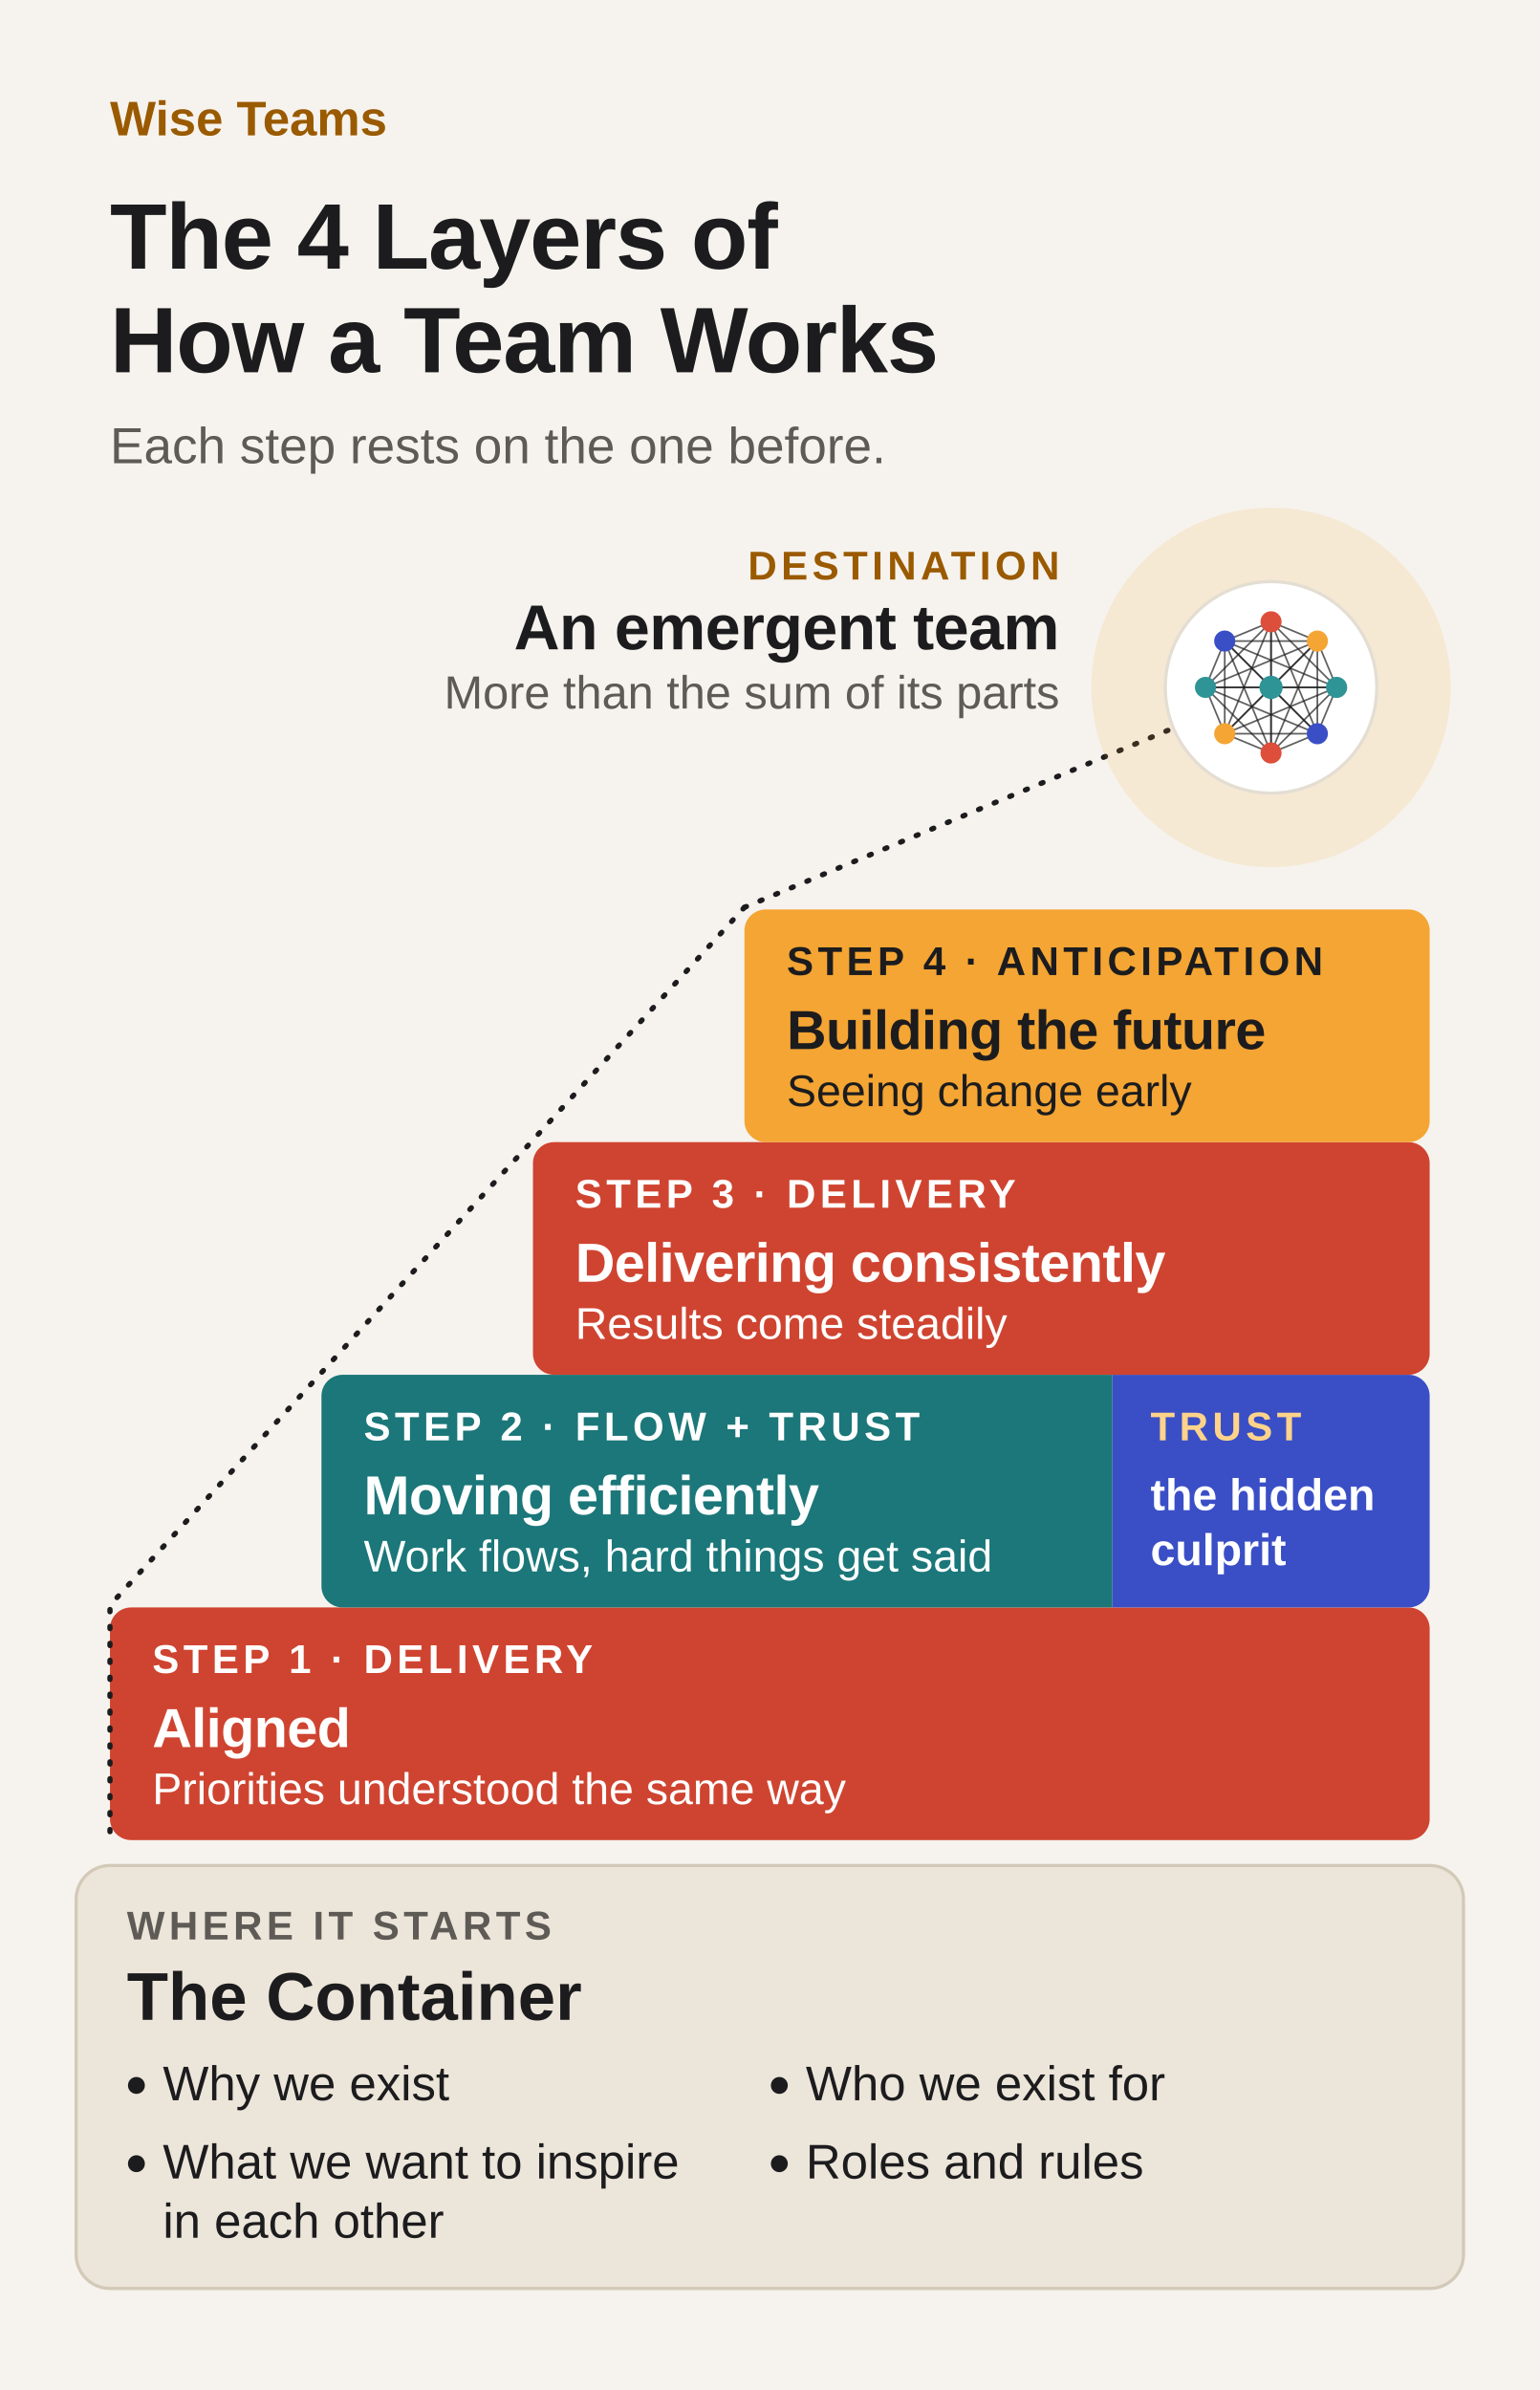
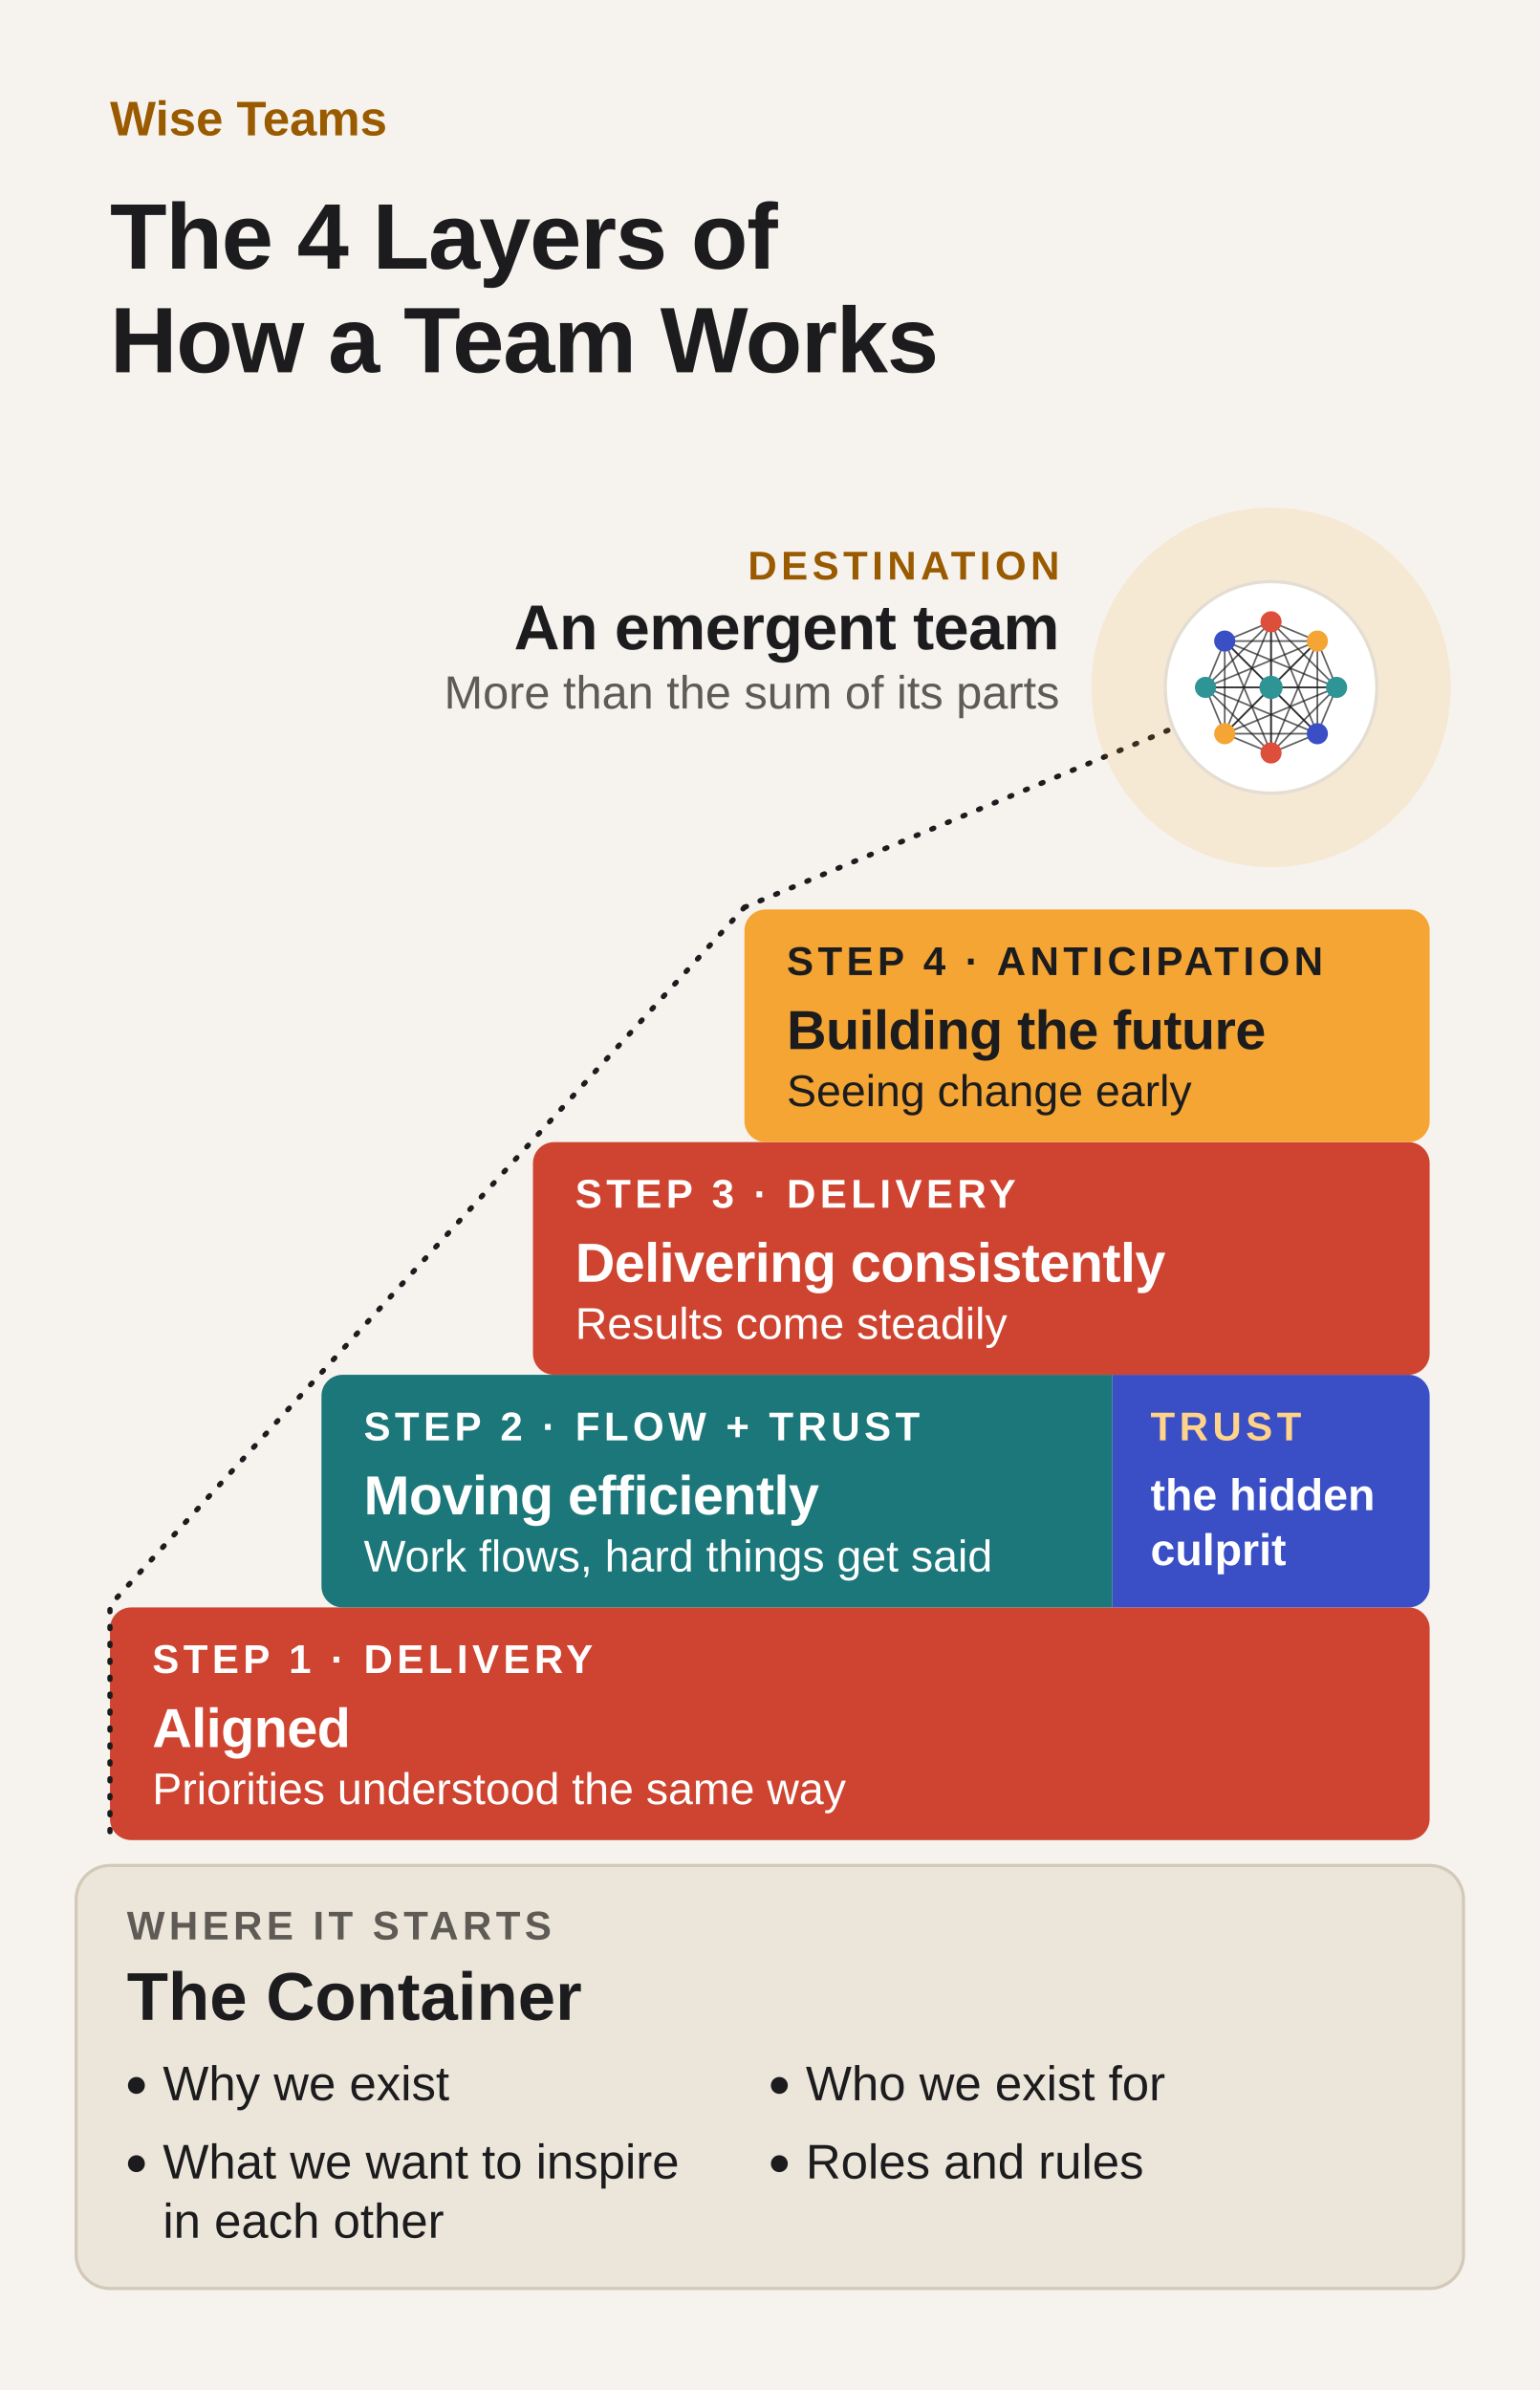
- <svg xmlns="http://www.w3.org/2000/svg" width="1456" height="2260" viewBox="0 0 1456 2260" role="img" aria-label="Wise Teams. The order as stairs, each step resting on the one before: on the Container, step 1 Aligned (Delivery), step 2 Moving efficiently (Flow and Trust), step 3 Delivering consistently (Delivery), step 4 Building the future (Anticipation), up to an emergent team.">
+ <svg xmlns="http://www.w3.org/2000/svg" width="1456" height="2260" viewBox="0 0 1456 2260" role="img" aria-label="Wise Teams. How a team works, as stairs: on the Container, step 1 Aligned (Delivery), step 2 Moving efficiently (Flow and Trust), step 3 Delivering consistently (Delivery), step 4 Building the future (Anticipation), up to an emergent team.">
  <style>text{font-family:"Avenir Next", "Poppins", Avenir, "Helvetica Neue", Arial, sans-serif}</style>
  <rect width="1456" height="2260" fill="#F6F3EE" />
  <text x="104" y="128" font-size="46" font-weight="700" fill="#9A5A00" text-anchor="start" data-max="600">Wise Teams</text>
  <text x="104" y="254" font-size="88" font-weight="700" fill="#1C1C1E" text-anchor="start" letter-spacing="-1" data-max="1248">The 4 Layers of</text>
  <text x="104" y="352" font-size="88" font-weight="700" fill="#1C1C1E" text-anchor="start" letter-spacing="-1" data-max="1248">How a Team Works</text>
-   <text x="104" y="438" font-size="48" font-weight="400" fill="#5E5A55" text-anchor="start" data-max="1248">Each step rests on the one before.</text>
+   <text x="104" y="438" font-size="48" font-weight="400" fill="#5E5A55" text-anchor="start" data-max="1248" />
  <rect x="104" y="1520" width="1248" height="220" rx="20" fill="#CF4430" />
  <text x="144" y="1582" font-size="38" font-weight="700" fill="#FFFFFF" text-anchor="start" letter-spacing="4" data-max="1168">STEP 1 · DELIVERY</text>
  <text x="144" y="1652" font-size="52" font-weight="700" fill="#FFFFFF" text-anchor="start" letter-spacing="-0.5" data-max="1168">Aligned</text>
  <text x="144" y="1706" font-size="42" font-weight="500" fill="#FFFFFF" text-anchor="start" data-max="1168">Priorities understood the same way</text>
  <clipPath id="t2">
    <rect x="304" y="1300" width="1048" height="220" rx="20" />
  </clipPath>
  <g clip-path="url(#t2)">
    <rect x="304" y="1300" width="748" height="220" fill="#1B7779" />
    <rect x="1052" y="1300" width="300" height="220" fill="#3A4FC6" />
  </g>
  <text x="1088" y="1362" font-size="38" font-weight="700" fill="#FFD38A" text-anchor="start" letter-spacing="4" data-max="240">TRUST</text>
  <text x="1088" y="1428" font-size="42" font-weight="600" fill="#FFFFFF" text-anchor="start" data-max="240">the hidden</text>
  <text x="1088" y="1480" font-size="42" font-weight="600" fill="#FFFFFF" text-anchor="start" data-max="240">culprit</text>
  <text x="344" y="1362" font-size="38" font-weight="700" fill="#FFFFFF" text-anchor="start" letter-spacing="4" data-max="968">STEP 2 · FLOW + TRUST</text>
  <text x="344" y="1432" font-size="52" font-weight="700" fill="#FFFFFF" text-anchor="start" letter-spacing="-0.5" data-max="968">Moving efficiently</text>
  <text x="344" y="1486" font-size="42" font-weight="500" fill="#FFFFFF" text-anchor="start" data-max="968">Work flows, hard things get said</text>
  <rect x="504" y="1080" width="848" height="220" rx="20" fill="#CF4430" />
  <text x="544" y="1142" font-size="38" font-weight="700" fill="#FFFFFF" text-anchor="start" letter-spacing="4" data-max="768">STEP 3 · DELIVERY</text>
  <text x="544" y="1212" font-size="52" font-weight="700" fill="#FFFFFF" text-anchor="start" letter-spacing="-0.5" data-max="768">Delivering consistently</text>
  <text x="544" y="1266" font-size="42" font-weight="500" fill="#FFFFFF" text-anchor="start" data-max="768">Results come steadily</text>
  <rect x="704" y="860" width="648" height="220" rx="20" fill="#F4A533" />
  <text x="744" y="922" font-size="38" font-weight="700" fill="#1C1C1E" text-anchor="start" letter-spacing="4" data-max="568">STEP 4 · ANTICIPATION</text>
  <text x="744" y="992" font-size="52" font-weight="700" fill="#1C1C1E" text-anchor="start" letter-spacing="-0.5" data-max="568">Building the future</text>
  <text x="744" y="1046" font-size="42" font-weight="500" fill="#1C1C1E" text-anchor="start" data-max="568">Seeing change early</text>
  <path d="M104 1732 L104 1518 L304 1298 L504 1078 L704 858" stroke="#1C1C1E" stroke-width="5" fill="none" stroke-dasharray="2 14" stroke-linecap="round" />
  <path d="M704 858 L1106 690" stroke="#1C1C1E" stroke-width="5" fill="none" stroke-dasharray="2 14" stroke-linecap="round" />
  <circle cx="1202" cy="650" r="170" fill="#F4A533" opacity="0.14" />
  <circle cx="1202" cy="650" r="100" fill="#FFFFFF" stroke="#E4DDD2" stroke-width="3" />
  <path d="M1202.0 588.0 L1245.8 606.2" stroke="#1C1C1E" stroke-width="1.6" opacity="0.7" />
  <path d="M1202.0 588.0 L1264.0 650.0" stroke="#1C1C1E" stroke-width="1.6" opacity="0.7" />
  <path d="M1202.0 588.0 L1245.8 693.8" stroke="#1C1C1E" stroke-width="1.6" opacity="0.7" />
  <path d="M1202.0 588.0 L1202.0 712.0" stroke="#1C1C1E" stroke-width="1.6" opacity="0.7" />
  <path d="M1202.0 588.0 L1158.2 693.8" stroke="#1C1C1E" stroke-width="1.6" opacity="0.7" />
  <path d="M1202.0 588.0 L1140.0 650.0" stroke="#1C1C1E" stroke-width="1.6" opacity="0.7" />
  <path d="M1202.0 588.0 L1158.2 606.2" stroke="#1C1C1E" stroke-width="1.6" opacity="0.7" />
  <path d="M1245.8 606.2 L1264.0 650.0" stroke="#1C1C1E" stroke-width="1.6" opacity="0.7" />
  <path d="M1245.8 606.2 L1245.8 693.8" stroke="#1C1C1E" stroke-width="1.6" opacity="0.7" />
  <path d="M1245.8 606.2 L1202.0 712.0" stroke="#1C1C1E" stroke-width="1.6" opacity="0.7" />
  <path d="M1245.8 606.2 L1158.2 693.8" stroke="#1C1C1E" stroke-width="1.6" opacity="0.7" />
  <path d="M1245.8 606.2 L1140.0 650.0" stroke="#1C1C1E" stroke-width="1.6" opacity="0.7" />
  <path d="M1245.8 606.2 L1158.2 606.2" stroke="#1C1C1E" stroke-width="1.6" opacity="0.7" />
  <path d="M1264.0 650.0 L1245.8 693.8" stroke="#1C1C1E" stroke-width="1.6" opacity="0.7" />
  <path d="M1264.0 650.0 L1202.0 712.0" stroke="#1C1C1E" stroke-width="1.6" opacity="0.7" />
  <path d="M1264.0 650.0 L1158.2 693.8" stroke="#1C1C1E" stroke-width="1.6" opacity="0.7" />
  <path d="M1264.0 650.0 L1140.0 650.0" stroke="#1C1C1E" stroke-width="1.6" opacity="0.7" />
  <path d="M1264.0 650.0 L1158.2 606.2" stroke="#1C1C1E" stroke-width="1.6" opacity="0.7" />
  <path d="M1245.8 693.8 L1202.0 712.0" stroke="#1C1C1E" stroke-width="1.6" opacity="0.7" />
  <path d="M1245.8 693.8 L1158.2 693.8" stroke="#1C1C1E" stroke-width="1.6" opacity="0.7" />
  <path d="M1245.8 693.8 L1140.0 650.0" stroke="#1C1C1E" stroke-width="1.6" opacity="0.7" />
  <path d="M1245.8 693.8 L1158.2 606.2" stroke="#1C1C1E" stroke-width="1.6" opacity="0.7" />
  <path d="M1202.0 712.0 L1158.2 693.8" stroke="#1C1C1E" stroke-width="1.6" opacity="0.7" />
  <path d="M1202.0 712.0 L1140.0 650.0" stroke="#1C1C1E" stroke-width="1.6" opacity="0.7" />
  <path d="M1202.0 712.0 L1158.2 606.2" stroke="#1C1C1E" stroke-width="1.6" opacity="0.7" />
  <path d="M1158.2 693.8 L1140.0 650.0" stroke="#1C1C1E" stroke-width="1.6" opacity="0.7" />
  <path d="M1158.2 693.8 L1158.2 606.2" stroke="#1C1C1E" stroke-width="1.6" opacity="0.7" />
  <path d="M1140.0 650.0 L1158.2 606.2" stroke="#1C1C1E" stroke-width="1.6" opacity="0.7" />
  <path d="M1202 650 L1202.0 588.0" stroke="#1C1C1E" stroke-width="1.6" opacity="0.7" />
  <path d="M1202 650 L1245.8 606.2" stroke="#1C1C1E" stroke-width="1.6" opacity="0.7" />
  <path d="M1202 650 L1264.0 650.0" stroke="#1C1C1E" stroke-width="1.6" opacity="0.7" />
  <path d="M1202 650 L1245.8 693.8" stroke="#1C1C1E" stroke-width="1.6" opacity="0.7" />
  <path d="M1202 650 L1202.0 712.0" stroke="#1C1C1E" stroke-width="1.6" opacity="0.7" />
  <path d="M1202 650 L1158.2 693.8" stroke="#1C1C1E" stroke-width="1.6" opacity="0.7" />
  <path d="M1202 650 L1140.0 650.0" stroke="#1C1C1E" stroke-width="1.6" opacity="0.7" />
  <path d="M1202 650 L1158.2 606.2" stroke="#1C1C1E" stroke-width="1.6" opacity="0.7" />
  <circle cx="1202.0" cy="588.0" r="10" fill="#DD4F3B" />
  <circle cx="1245.8" cy="606.2" r="10" fill="#F4A533" />
  <circle cx="1264.0" cy="650.0" r="10" fill="#2E9496" />
  <circle cx="1245.8" cy="693.8" r="10" fill="#3A4FC6" />
  <circle cx="1202.0" cy="712.0" r="10" fill="#DD4F3B" />
  <circle cx="1158.2" cy="693.8" r="10" fill="#F4A533" />
  <circle cx="1140.0" cy="650.0" r="10" fill="#2E9496" />
  <circle cx="1158.2" cy="606.2" r="10" fill="#3A4FC6" />
  <circle cx="1202" cy="650" r="11" fill="#2E9496" />
  <text x="1002" y="548" font-size="38" font-weight="700" fill="#9A5A00" text-anchor="end" letter-spacing="4" data-max="900">DESTINATION</text>
  <text x="1002" y="614" font-size="60" font-weight="700" fill="#1C1C1E" text-anchor="end" letter-spacing="-0.5" data-max="900">An emergent team</text>
  <text x="1002" y="670" font-size="44" font-weight="500" fill="#5E5A55" text-anchor="end" data-max="900">More than the sum of its parts</text>
  <rect x="72" y="1764" width="1312" height="400" rx="32" fill="#ECE5D9" stroke="#D3C9B8" stroke-width="3" />
  <text x="120" y="1834" font-size="38" font-weight="700" fill="#5E5A55" text-anchor="start" letter-spacing="4" data-max="700">WHERE IT STARTS</text>
  <text x="120" y="1910" font-size="64" font-weight="700" fill="#1C1C1E" text-anchor="start" data-max="1216">The Container</text>
  <circle cx="129" cy="1972" r="8" fill="#1C1C1E" />
  <text x="154" y="1986" font-size="46" font-weight="500" fill="#1C1C1E" text-anchor="start" data-max="558">Why we exist</text>
  <circle cx="737" cy="1972" r="8" fill="#1C1C1E" />
  <text x="762" y="1986" font-size="46" font-weight="500" fill="#1C1C1E" text-anchor="start" data-max="558">Who we exist for</text>
  <circle cx="129" cy="2046" r="8" fill="#1C1C1E" />
  <text x="154" y="2060" font-size="46" font-weight="500" fill="#1C1C1E" text-anchor="start" data-max="558">What we want to inspire</text>
  <text x="154" y="2116" font-size="46" font-weight="500" fill="#1C1C1E" text-anchor="start" data-max="558">in each other</text>
  <circle cx="737" cy="2046" r="8" fill="#1C1C1E" />
  <text x="762" y="2060" font-size="46" font-weight="500" fill="#1C1C1E" text-anchor="start" data-max="558">Roles and rules</text>
</svg>
